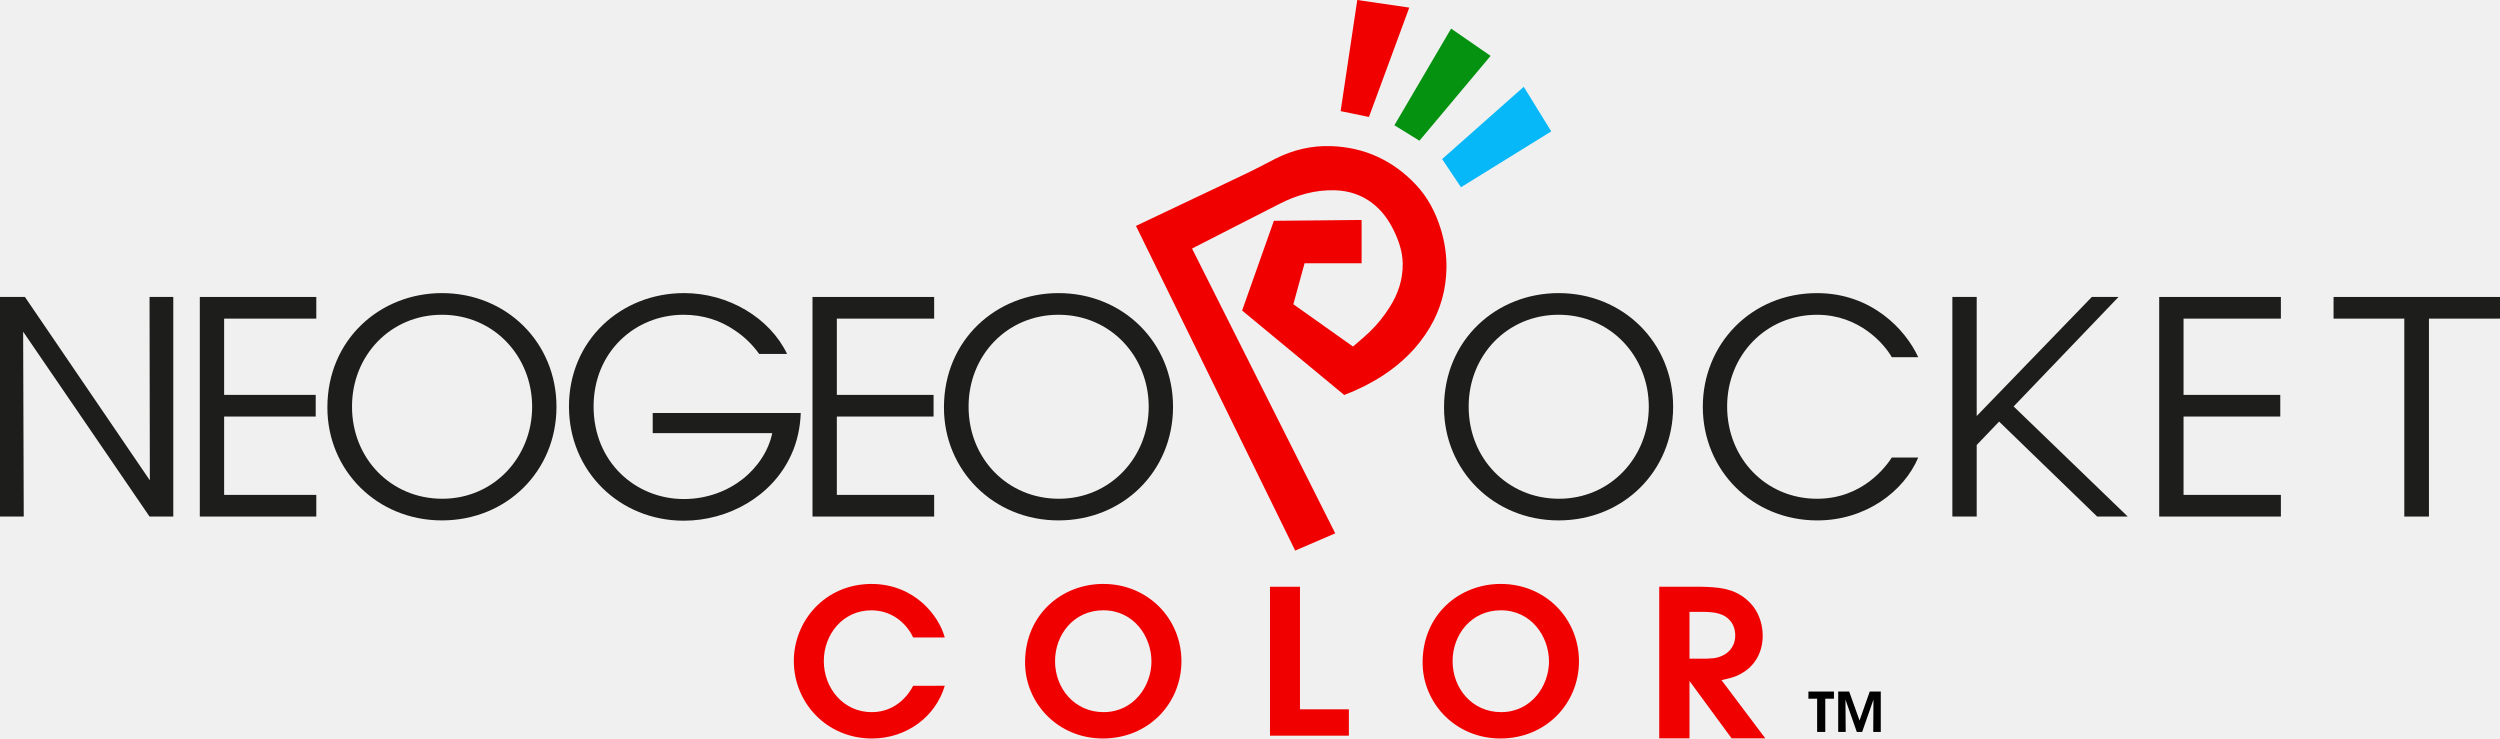
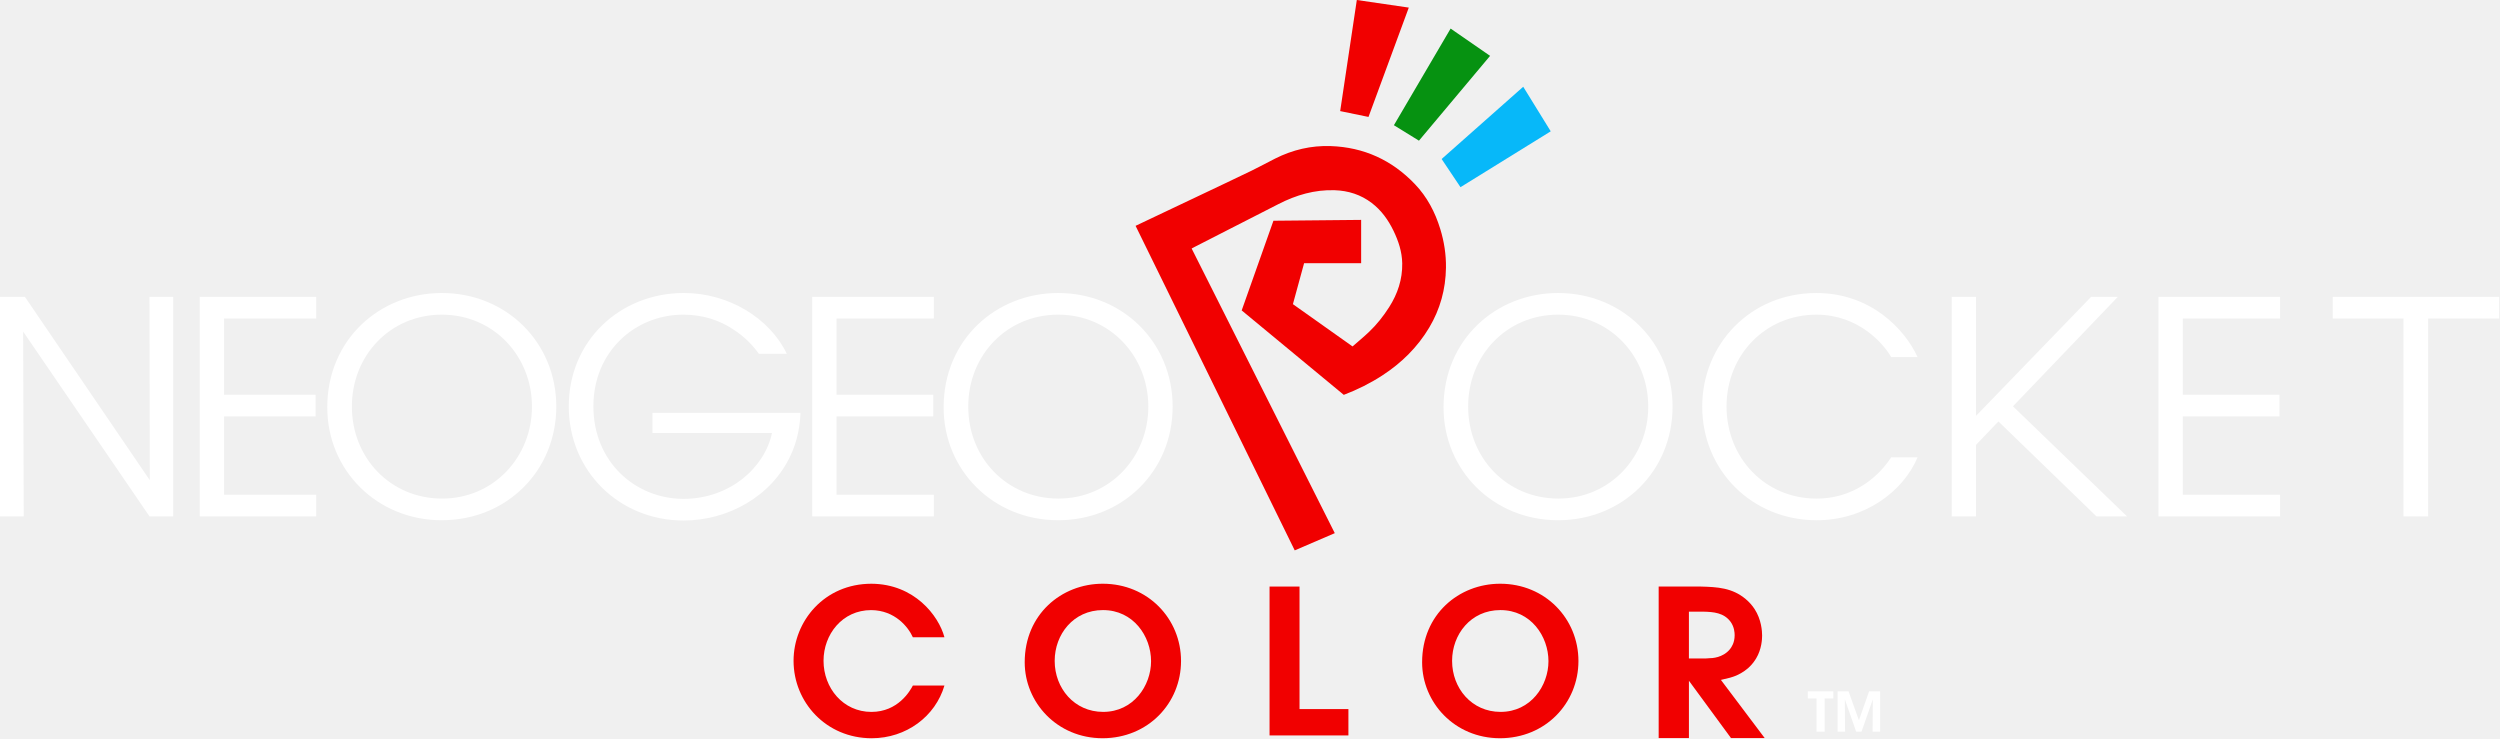
- <svg xmlns="http://www.w3.org/2000/svg" version="1.1" id="Ebene_3" x="0px" y="0px" width="566.927px" height="167.468px" viewBox="0 0 566.927 167.468" enable-background="new 0 0 566.927 167.468" xml:space="preserve">
+ <svg xmlns="http://www.w3.org/2000/svg" width="100%" height="100%" viewBox="0 0 2363 698" version="1.1" xml:space="preserve" style="fill-rule:evenodd;clip-rule:evenodd;stroke-linejoin:round;stroke-miterlimit:2;">
  <g>
    <g>
-       <path fill="#1D1D1B" d="M33.98,108.929l-0.068-41.587h5.384v49.797h-5.384L5.249,75.215l0.135,41.924H0V67.342h5.652    L33.98,108.929z" />
-       <path fill="#1D1D1B" d="M45.31,67.342h26.419v4.912H50.827v17.294h20.767v4.912H50.827v17.767h20.902v4.912H45.31V67.342z" />
-       <path fill="#1D1D1B" d="M74.242,92.375c0-15.341,11.911-25.908,25.976-25.908c14.602,0,25.975,11.171,25.975,25.773    c0,14.604-11.305,25.773-25.975,25.773c-14.738,0-25.976-11.373-25.976-25.572V92.375z M79.827,92.24    c0,11.709,8.815,20.861,20.458,20.861c11.776,0,20.39-9.486,20.39-20.861c0-11.373-8.613-20.861-20.457-20.861    c-11.709,0-20.391,9.286-20.391,20.792V92.24z" />
-       <path fill="#1D1D1B" d="M172.16,80.262c-1.548-2.153-3.433-3.97-5.586-5.383c-3.23-2.221-7.133-3.5-11.574-3.5    c-10.902,0-20.39,8.344-20.39,20.792c0,12.652,9.556,20.996,20.457,20.996c5.249,0,9.892-1.815,13.324-4.508    c3.5-2.76,5.922-6.527,6.73-10.432h-27.104v-4.576h33.564c-0.067,2.895-0.74,6.527-2.221,9.624    c-4.307,9.354-14.267,14.804-24.293,14.804c-14.535,0-26.042-11.17-26.042-25.908c0-14.938,11.709-25.706,26.109-25.706    c10.094,0,19.448,5.653,23.351,13.795h-6.325V80.262L172.16,80.262z" />
-       <path fill="#1D1D1B" d="M184.25,67.342h27.59v4.912h-22.071v17.294h21.937v4.912h-21.937v17.767h22.071v4.912h-27.59V67.342z" />
-       <path fill="#1D1D1B" d="M214.061,92.375c0-15.341,11.911-25.908,25.975-25.908c14.603,0,25.975,11.171,25.975,25.773    c0,14.604-11.305,25.773-25.975,25.773c-14.737,0-25.975-11.373-25.975-25.572V92.375z M219.646,92.24    c0,11.709,8.815,20.861,20.457,20.861c11.777,0,20.39-9.486,20.39-20.861c0-11.373-8.613-20.861-20.457-20.861    c-11.709,0-20.39,9.286-20.39,20.792V92.24L219.646,92.24z" />
+       <path d="M141.583,453.871l-0.283,-173.279l22.433,0l0,207.487l-22.433,0l-119.429,-174.683l0.562,174.683l-22.433,0l0,-207.487l23.55,0l118.033,173.279Z" style="fill:#fff;fill-rule:nonzero;" />
+       <path d="M188.792,280.592l110.079,0l0,20.466l-87.092,0l0,72.059l86.529,0l0,20.466l-86.529,0l0,74.03l87.092,0l0,20.466l-110.079,0l0,-207.487Z" style="fill:#fff;fill-rule:nonzero;" />
+       <path d="M309.342,384.896c0,-63.921 49.629,-107.95 108.233,-107.95c60.842,0 108.229,46.546 108.229,107.387c0,60.85 -47.104,107.388 -108.229,107.388c-61.408,0 -108.233,-47.388 -108.233,-106.55l0,-0.275Zm23.271,-0.563c0,48.788 36.729,86.921 85.241,86.921c49.067,0 84.959,-39.525 84.959,-86.921c0,-47.387 -35.888,-86.921 -85.238,-86.921c-48.788,0 -84.962,38.692 -84.962,86.634l0,0.287Z" style="fill:#fff;fill-rule:nonzero;" />
+       <path d="M717.333,334.425c-6.45,-8.971 -14.304,-16.542 -23.275,-22.429c-13.458,-9.254 -29.721,-14.583 -48.225,-14.583c-45.425,0 -84.958,34.766 -84.958,86.633c0,52.717 39.817,87.483 85.237,87.483c21.871,0 41.217,-7.562 55.517,-18.783c14.583,-11.5 24.675,-27.196 28.042,-43.467l-112.934,0l0,-19.066l139.85,0c-0.279,12.062 -3.083,27.195 -9.254,40.1c-17.946,38.975 -59.446,61.683 -101.221,61.683c-60.562,0 -108.508,-46.542 -108.508,-107.95c0,-62.242 48.788,-107.108 108.788,-107.108c42.058,0 81.033,23.554 97.295,57.479l-26.354,0l0,0.008Z" style="fill:#fff;fill-rule:nonzero;" />
+       <path d="M767.708,280.592l114.959,0l0,20.466l-91.963,0l0,72.059l91.404,0l0,20.466l-91.404,0l0,74.03l91.963,0l0,20.466l-114.959,0l0,-207.487Z" style="fill:#fff;fill-rule:nonzero;" />
+       <path d="M891.921,384.896c0,-63.921 49.629,-107.95 108.229,-107.95c60.846,0 108.229,46.546 108.229,107.387c0,60.85 -47.104,107.388 -108.229,107.388c-61.404,0 -108.229,-47.388 -108.229,-106.55l0,-0.275Zm23.271,-0.563c0,48.788 36.729,86.921 85.237,86.921c49.071,0 84.959,-39.525 84.959,-86.921c0,-47.387 -35.888,-86.921 -85.238,-86.921c-48.787,0 -84.958,38.692 -84.958,86.634l0,0.287Z" style="fill:#fff;fill-rule:nonzero;" />
    </g>
    <g>
-       <path fill="#1D1D1B" d="M327.466,92.375c0-15.341,11.91-25.908,25.976-25.908c14.603,0,25.976,11.171,25.976,25.773    c0,14.604-11.305,25.773-25.976,25.773c-14.737,0-25.976-11.373-25.976-25.572V92.375z M333.05,92.24    c0,11.709,8.816,20.861,20.459,20.861c11.777,0,20.391-9.486,20.391-20.861c0-11.373-8.613-20.861-20.458-20.861    c-11.708,0-20.392,9.286-20.392,20.792V92.24L333.05,92.24z" />
-       <path fill="#1D1D1B" d="M435.001,103.748c-3.229,7.672-11.91,14.268-22.879,14.268c-14.736,0-25.976-11.373-25.976-25.772    c0-14.2,10.97-25.774,25.906-25.774c12.313,0,20.054,8.21,22.946,14.535h-5.99c-1.684-2.96-7.334-9.623-16.956-9.623    c-11.642,0-20.39,9.219-20.39,20.793c0,11.777,8.813,20.929,20.39,20.929c10.433,0,15.745-7.47,16.956-9.354L435.001,103.748    L435.001,103.748z" />
-       <path fill="#1D1D1B" d="M489.644,67.342h27.592v4.912h-22.072v17.294h21.936v4.912h-21.936v17.767h22.072v4.912h-27.592V67.342    L489.644,67.342z" />
-       <path fill="#1D1D1B" d="M545.228,72.254h-16.047v-4.912h37.746v4.912h-16.113v44.885h-5.586V72.254z" />
+       <path d="M1364.44,384.896c0,-63.921 49.625,-107.95 108.233,-107.95c60.846,0 108.233,46.546 108.233,107.387c0,60.85 -47.104,107.388 -108.233,107.388c-61.404,0 -108.233,-47.388 -108.233,-106.55l0,-0.275Zm23.266,-0.563c0,48.788 36.734,86.921 85.246,86.921c49.071,0 84.963,-39.525 84.963,-86.921c0,-47.387 -35.888,-86.921 -85.242,-86.921c-48.783,0 -84.967,38.692 -84.967,86.634l0,0.287Z" style="fill:#fff;fill-rule:nonzero;" />
+       <path d="M1812.5,432.283c-13.454,31.967 -49.625,59.45 -95.329,59.45c-61.4,0 -108.233,-47.387 -108.233,-107.383c0,-59.167 45.708,-107.392 107.941,-107.392c51.304,0 83.559,34.209 95.609,60.563l-24.959,0c-7.016,-12.333 -30.558,-40.096 -70.65,-40.096c-48.508,0 -84.958,38.412 -84.958,86.637c0,49.071 36.721,87.205 84.958,87.205c43.471,0 65.604,-31.125 70.65,-38.975l24.971,-0.009Z" style="fill:#fff;fill-rule:nonzero;" />
+       <path d="M2040.18,280.592l114.967,0l0,20.466l-91.967,0l0,72.059l91.4,0l0,20.466l-91.4,0l0,74.03l91.967,0l0,20.466l-114.967,0l0,-207.487Z" style="fill:#fff;fill-rule:nonzero;" />
+       <path d="M2271.78,301.058l-66.862,0l0,-20.466l157.275,0l0,20.466l-67.138,0l0,187.021l-23.275,0l0,-187.021Z" style="fill:#fff;fill-rule:nonzero;" />
    </g>
-     <path fill="#F10000" d="M214.245,155.511c-2.053,6.982-8.625,11.957-16.521,11.957c-10.314,0-17.707-8.17-17.707-17.569   c0-8.99,6.982-17.479,17.662-17.479c9.721,0.047,15.243,7.211,16.566,12.142h-7.165c-1.049-2.328-4.061-6.115-9.447-6.162   c-6.572,0-10.816,5.521-10.816,11.5c0,6.162,4.427,11.594,10.862,11.594c6.024,0,8.763-4.746,9.401-5.979L214.245,155.511   L214.245,155.511z" />
-     <path fill="#F10000" d="M232.454,150.216c0-10.813,8.306-17.799,17.708-17.799c10.223,0,17.753,7.94,17.753,17.524   s-7.485,17.523-17.799,17.523c-10.36,0-17.662-8.168-17.662-17.203V150.216L232.454,150.216z M239.254,149.943   c0,6.162,4.427,11.547,11,11.547c6.846,0,10.862-5.934,10.862-11.5c0-5.658-4.016-11.594-10.908-11.594   c-6.754,0-10.954,5.567-10.954,11.502V149.943z" />
-     <path fill="#F10000" d="M287.996,133.059h6.799v27.793h11.09v5.979h-17.889V133.059z" />
-     <path fill="#F10000" d="M322.606,150.216c0-10.813,8.306-17.799,17.707-17.799c10.224,0,17.754,7.94,17.754,17.524   s-7.485,17.523-17.799,17.523c-10.358,0-17.662-8.168-17.662-17.203V150.216z M329.406,149.943c0,6.162,4.428,11.547,10.998,11.547   c6.846,0,10.862-5.934,10.862-11.5c0-5.658-4.017-11.594-10.907-11.594c-6.754,0-10.953,5.567-10.953,11.502V149.943   L329.406,149.943z" />
-     <path fill="#1D1D1B" d="M475.574,117.139h6.932l-25.871-24.968l23.783-24.83h-6.055l-26.105,26.998v-6.396V67.342h-5.518v49.797   h5.518v-16.228l5.08-5.306L475.574,117.139z" />
-     <path fill="#F10000" d="M385.808,133.059c3.799,0.096,7.156,0.291,10.176,2.821c0.778,0.636,1.51,1.461,2.045,2.289   c1.559,2.388,1.704,5.063,1.704,5.99c0,0.825-0.097,3.114-1.362,5.209c-0.342,0.532-0.779,1.264-1.802,2.188   c-1.12,0.976-2.288,1.51-2.728,1.704c-0.828,0.341-1.654,0.585-3.456,0.974l9.933,13.193h-7.645l-9.543-12.998v12.998h-6.864   v-34.371L385.808,133.059L385.808,133.059z M383.13,149.369h3.408c0.391,0,0.729,0,1.121-0.049c0.729,0,3.164-0.098,4.771-2.045   c0.388-0.488,1.071-1.51,1.071-3.166c0-0.535-0.049-1.851-0.926-3.064c-1.511-2.047-3.848-2.24-6.186-2.291h-3.262v10.615H383.13z" />
-     <path fill="none" d="M302.794,120.945c-10.838-21.554-21.646-43.05-32.461-64.562c0.06-0.042,0.108-0.083,0.163-0.11   c2.697-1.38,5.395-2.76,8.091-4.138c3.812-1.946,7.625-3.883,11.433-5.839c4.003-2.056,8.21-3.293,12.751-3.146   c3.091,0.1,5.925,0.999,8.411,2.895c2.194,1.674,3.747,3.848,4.937,6.306c1.129,2.332,1.934,4.759,1.979,7.377   c0.063,3.636-1.036,6.924-2.985,9.977c-1.306,2.042-2.796,3.921-4.544,5.584c-1.204,1.146-2.491,2.204-3.739,3.299   c-4.569-3.241-9.041-6.41-13.531-9.593c0.853-3.113,1.693-6.198,2.539-9.291c4.361,0,8.662,0,12.94,0c0-3.277,0-6.527,0-9.823   c-6.682,0.064-13.29,0.127-19.897,0.193c-2.407,6.801-4.803,13.565-7.2,20.342c7.735,6.398,15.444,12.774,23.159,19.157   c3.066-1.169,5.975-2.609,8.713-4.387c4.363-2.835,8-6.396,10.671-10.881c2.481-4.169,3.728-8.71,3.796-13.559   c0.042-3.005-0.414-5.943-1.298-8.823c-1.173-3.816-2.987-7.27-5.755-10.165c-5.189-5.433-11.553-8.353-19.081-8.621   c-4.45-0.158-8.66,0.847-12.632,2.842c-1.789,0.9-3.541,1.872-5.341,2.744c-4.01,1.939-8.04,3.837-12.062,5.748   c-3.547,1.686-7.095,3.366-10.642,5.047c-1.199,0.569-2.399,1.14-3.6,1.71c12.046,24.561,24.078,49.093,36.104,73.625   C296.762,123.541,299.748,122.255,302.794,120.945z" />
-     <path fill="#F10000" d="M302.794,120.945c-3.047,1.311-6.032,2.596-9.086,3.908c-12.025-24.529-24.059-49.063-36.104-73.624   c1.201-0.57,2.4-1.141,3.6-1.71c3.547-1.682,7.095-3.362,10.642-5.047c4.022-1.911,8.052-3.809,12.062-5.748   c1.8-0.872,3.552-1.844,5.341-2.744c3.972-1.996,8.182-3,12.631-2.842c7.529,0.268,13.893,3.188,19.082,8.621   c2.768,2.895,4.582,6.348,5.754,10.165c0.885,2.879,1.341,5.818,1.299,8.823c-0.068,4.849-1.313,9.39-3.796,13.559   c-2.673,4.484-6.308,8.045-10.673,10.881c-2.736,1.776-5.645,3.217-8.711,4.386c-7.715-6.382-15.424-12.758-23.159-19.156   c2.397-6.777,4.793-13.541,7.2-20.342c6.607-0.065,13.218-0.129,19.897-0.193c0,3.296,0,6.546,0,9.823c-4.278,0-8.579,0-12.94,0   c-0.846,3.093-1.688,6.178-2.539,9.291c4.49,3.183,8.961,6.352,13.531,9.593c1.248-1.095,2.535-2.153,3.739-3.299   c1.748-1.663,3.238-3.542,4.543-5.584c1.95-3.053,3.05-6.341,2.986-9.977c-0.048-2.618-0.851-5.045-1.979-7.377   c-1.188-2.458-2.742-4.632-4.937-6.306c-2.486-1.896-5.32-2.794-8.411-2.895c-4.541-0.147-8.748,1.089-12.751,3.146   c-3.806,1.956-7.621,3.893-11.433,5.839c-2.697,1.378-5.395,2.758-8.091,4.138c-0.055,0.028-0.104,0.069-0.163,0.11   C281.149,77.895,291.957,99.391,302.794,120.945z" />
-     <path fill="#F10000" d="M310.439,26.526c-2.162-0.445-4.264-0.879-6.423-1.324c1.257-8.395,2.514-16.788,3.774-25.202   c3.935,0.574,7.832,1.145,11.791,1.724C316.526,10.012,313.488,18.253,310.439,26.526z" />
-     <path fill="#07B8F9" d="M345.539,19.679c2.088,3.381,4.147,6.72,6.241,10.112c-6.819,4.222-13.635,8.44-20.472,12.671   c-1.434-2.14-2.84-4.241-4.278-6.391C333.195,30.612,339.347,25.163,345.539,19.679z" />
-     <path fill="#069211" d="M329.069,6.482c3.017,2.085,5.979,4.134,8.954,6.19c-5.377,6.412-10.738,12.805-16.136,19.239   c-1.888-1.165-3.759-2.319-5.683-3.507C320.475,21.129,324.753,13.837,329.069,6.482z" />
+     <path d="M892.688,647.963c-8.555,29.091 -35.938,49.82 -68.838,49.82c-42.975,0 -73.779,-34.041 -73.779,-73.204c0,-37.458 29.091,-72.829 73.592,-72.829c40.504,0.196 63.512,30.046 69.025,50.592l-29.855,0c-4.37,-9.7 -16.92,-25.479 -39.362,-25.675c-27.383,0 -45.067,23.004 -45.067,47.916c0,25.675 18.446,48.309 45.259,48.309c25.1,0 36.512,-19.775 39.17,-24.913l29.855,-0.017Z" style="fill:#f10000;fill-rule:nonzero;" />
+     <path d="M968.558,625.9c0,-45.054 34.609,-74.162 73.784,-74.162c42.595,0 73.971,33.083 73.971,73.016c0,39.934 -31.188,73.013 -74.163,73.013c-43.167,0 -73.592,-34.034 -73.592,-71.679l0,-0.188Zm28.334,-1.137c0,25.675 18.445,48.112 45.833,48.112c28.525,0 45.258,-24.725 45.258,-47.917c0,-23.575 -16.733,-48.308 -45.45,-48.308c-28.141,0 -45.641,23.196 -45.641,47.925l0,0.188Z" style="fill:#f10000;fill-rule:nonzero;" />
+     <path d="M1199.98,554.413l28.33,0l0,115.804l46.208,0l0,24.912l-74.538,0l0,-140.717Z" style="fill:#f10000;fill-rule:nonzero;" />
+     <path d="M1344.19,625.9c0,-45.054 34.608,-74.162 73.779,-74.162c42.6,0 73.975,33.083 73.975,73.016c0,39.934 -31.188,73.013 -74.163,73.013c-43.158,0 -73.591,-34.034 -73.591,-71.679l0,-0.188Zm28.333,-1.137c0,25.675 18.45,48.112 45.825,48.112c28.525,0 45.258,-24.725 45.258,-47.917c0,-23.575 -16.737,-48.308 -45.445,-48.308c-28.142,0 -45.638,23.196 -45.638,47.925l0,0.188Z" style="fill:#f10000;fill-rule:nonzero;" />
+     <path d="M1981.56,488.079l28.884,0l-107.796,-104.033l99.096,-103.459l-25.229,0l-108.771,112.492l0,-112.487l-22.992,0l0,207.487l22.992,0l0,-67.616l21.166,-22.109l92.65,89.725Z" style="fill:#fff;fill-rule:nonzero;" />
+     <path d="M1607.53,554.413c15.829,0.399 29.817,1.212 42.4,11.754c3.242,2.65 6.292,6.087 8.521,9.537c6.496,9.95 7.1,21.096 7.1,24.958c0,3.438 -0.404,12.976 -5.675,21.705c-1.425,2.216 -3.246,5.266 -7.508,9.116c-4.667,4.067 -9.534,6.292 -11.367,7.1c-3.45,1.421 -6.892,2.438 -14.4,4.059l41.388,54.971l-31.855,0l-39.762,-54.159l0,54.159l-28.6,0l0,-143.213l39.758,0.012Zm-11.17,67.959l14.212,0c1.629,0 3.038,0 4.671,-0.204c3.037,0 13.183,-0.409 19.879,-8.521c1.617,-2.034 4.463,-6.292 4.463,-13.192c0,-2.229 -0.205,-7.712 -3.859,-12.767c-6.296,-8.529 -16.033,-9.333 -25.775,-9.545l-13.591,0l0,44.229Z" style="fill:#f10000;fill-rule:nonzero;" />
+     <path d="M1261.64,503.938c-45.159,-89.809 -90.192,-179.375 -135.255,-269.009c0.25,-0.175 0.45,-0.346 0.68,-0.458c11.237,-5.75 22.479,-11.5 33.712,-17.242c15.883,-8.108 31.771,-16.179 47.638,-24.329c16.679,-8.567 34.208,-13.721 53.129,-13.108c12.879,0.416 24.687,4.162 35.046,12.062c9.141,6.975 15.612,16.034 20.57,26.275c4.705,9.717 8.059,19.829 8.246,30.738c0.263,15.15 -4.316,28.85 -12.437,41.571c-5.442,8.508 -11.65,16.337 -18.934,23.266c-5.016,4.775 -10.379,9.183 -15.579,13.746c-19.037,-13.504 -37.671,-26.708 -56.379,-39.971c3.554,-12.971 7.054,-25.825 10.579,-38.712l53.917,0l0,-40.929c-27.842,0.266 -55.375,0.529 -82.904,0.804c-10.029,28.337 -20.013,56.521 -30,84.758c32.229,26.658 64.35,53.225 96.496,79.821c12.775,-4.871 24.895,-10.871 36.304,-18.279c18.179,-11.813 33.333,-26.65 44.462,-45.338c10.338,-17.371 15.534,-36.291 15.817,-56.496c0.175,-12.52 -1.725,-24.762 -5.408,-36.762c-4.888,-15.9 -12.446,-30.292 -23.98,-42.354c-21.62,-22.638 -48.137,-34.804 -79.504,-35.921c-18.541,-0.659 -36.083,3.529 -52.633,11.841c-7.454,3.75 -14.754,7.8 -22.254,11.434c-16.709,8.079 -33.5,15.987 -50.259,23.95c-14.779,7.025 -29.562,14.025 -44.341,21.029c-4.996,2.371 -9.996,4.75 -15,7.125c50.191,102.338 100.325,204.554 150.433,306.771c12.704,-5.467 25.146,-10.825 37.838,-16.284Z" style="fill:none;fill-rule:nonzero;" />
+     <path d="M1261.64,503.938c-12.696,5.462 -25.134,10.816 -37.859,16.283c-50.104,-102.204 -100.246,-204.429 -150.433,-306.767c5.004,-2.375 10,-4.754 15,-7.125c14.779,-7.008 29.563,-14.008 44.342,-21.029c16.758,-7.963 33.55,-15.871 50.258,-23.95c7.5,-3.633 14.8,-7.683 22.254,-11.433c16.55,-8.317 34.092,-12.5 52.629,-11.842c31.371,1.117 57.888,13.283 79.509,35.921c11.533,12.062 19.091,26.45 23.975,42.354c3.687,11.996 5.587,24.242 5.412,36.763c-0.283,20.204 -5.471,39.124 -15.816,56.495c-11.138,18.684 -26.284,33.521 -44.471,45.338c-11.4,7.4 -23.521,13.404 -36.296,18.275c-32.146,-26.592 -64.267,-53.159 -96.496,-79.817c9.988,-28.237 19.971,-56.421 30,-84.758c27.529,-0.271 55.075,-0.538 82.904,-0.804l0,40.929l-53.916,0c-3.525,12.887 -7.034,25.741 -10.58,38.712c18.709,13.263 37.338,26.467 56.38,39.971c5.199,-4.562 10.562,-8.971 15.579,-13.746c7.283,-6.929 13.491,-14.758 18.929,-23.266c8.125,-12.721 12.708,-26.421 12.441,-41.571c-0.2,-10.909 -3.545,-21.021 -8.245,-30.738c-4.95,-10.241 -11.425,-19.3 -20.571,-26.275c-10.359,-7.9 -22.167,-11.641 -35.046,-12.062c-18.921,-0.613 -36.45,4.537 -53.129,13.108c-15.859,8.15 -31.754,16.221 -47.638,24.329c-11.237,5.742 -22.479,11.492 -33.712,17.242c-0.229,0.117 -0.434,0.287 -0.679,0.458c45.087,89.629 90.12,179.196 135.275,269.004Z" style="fill:#f10000;fill-rule:nonzero;" />
+     <path d="M1293.5,110.525c-9.008,-1.854 -17.767,-3.663 -26.763,-5.517c5.238,-34.979 10.475,-69.95 15.725,-105.008c16.396,2.392 32.634,4.771 49.13,7.183c-12.73,34.534 -25.388,68.871 -38.092,103.342Z" style="fill:#f10000;fill-rule:nonzero;" />
+     <path d="M1439.75,81.996c8.7,14.087 17.279,28 26.004,42.133c-28.413,17.592 -56.813,35.167 -85.3,52.796c-5.975,-8.917 -11.833,-17.671 -17.825,-26.629c25.688,-22.746 51.321,-45.45 77.121,-68.3Z" style="fill:#07b8f9;fill-rule:nonzero;" />
+     <path d="M1371.12,27.008c12.571,8.688 24.912,17.225 37.308,25.792c-22.404,26.717 -44.741,53.354 -67.233,80.163c-7.867,-4.855 -15.663,-9.663 -23.679,-14.613c17.796,-30.312 35.62,-60.696 53.604,-91.342Z" style="fill:#069211;fill-rule:nonzero;" />
    <g>
-       <path d="M412.074,158.443h-1.98v-1.621h5.791v1.621h-1.967v7.535h-1.844V158.443L412.074,158.443z" />
-       <path d="M416.851,165.979v-9.156h2.486l2.354,6.57l2.313-6.57h2.5v9.156h-1.709l0.051-7.338l-2.563,7.338h-1.213l-2.574-7.338    l0.051,7.338H416.851z" />
+       <path d="M1716.98,660.179l-8.25,0l0,-6.754l24.129,0l0,6.754l-8.196,0l0,31.396l-7.683,0l0,-31.396Z" style="fill:#fff;fill-rule:nonzero;" />
+       <path d="M1736.88,691.579l0,-38.15l10.359,0l9.808,27.375l9.637,-27.375l10.417,0l0,38.15l-7.121,0l0.213,-30.575l-10.679,30.575l-5.055,0l-10.725,-30.575l0.213,30.575l-7.067,0Z" style="fill:#fff;fill-rule:nonzero;" />
    </g>
  </g>
</svg>
